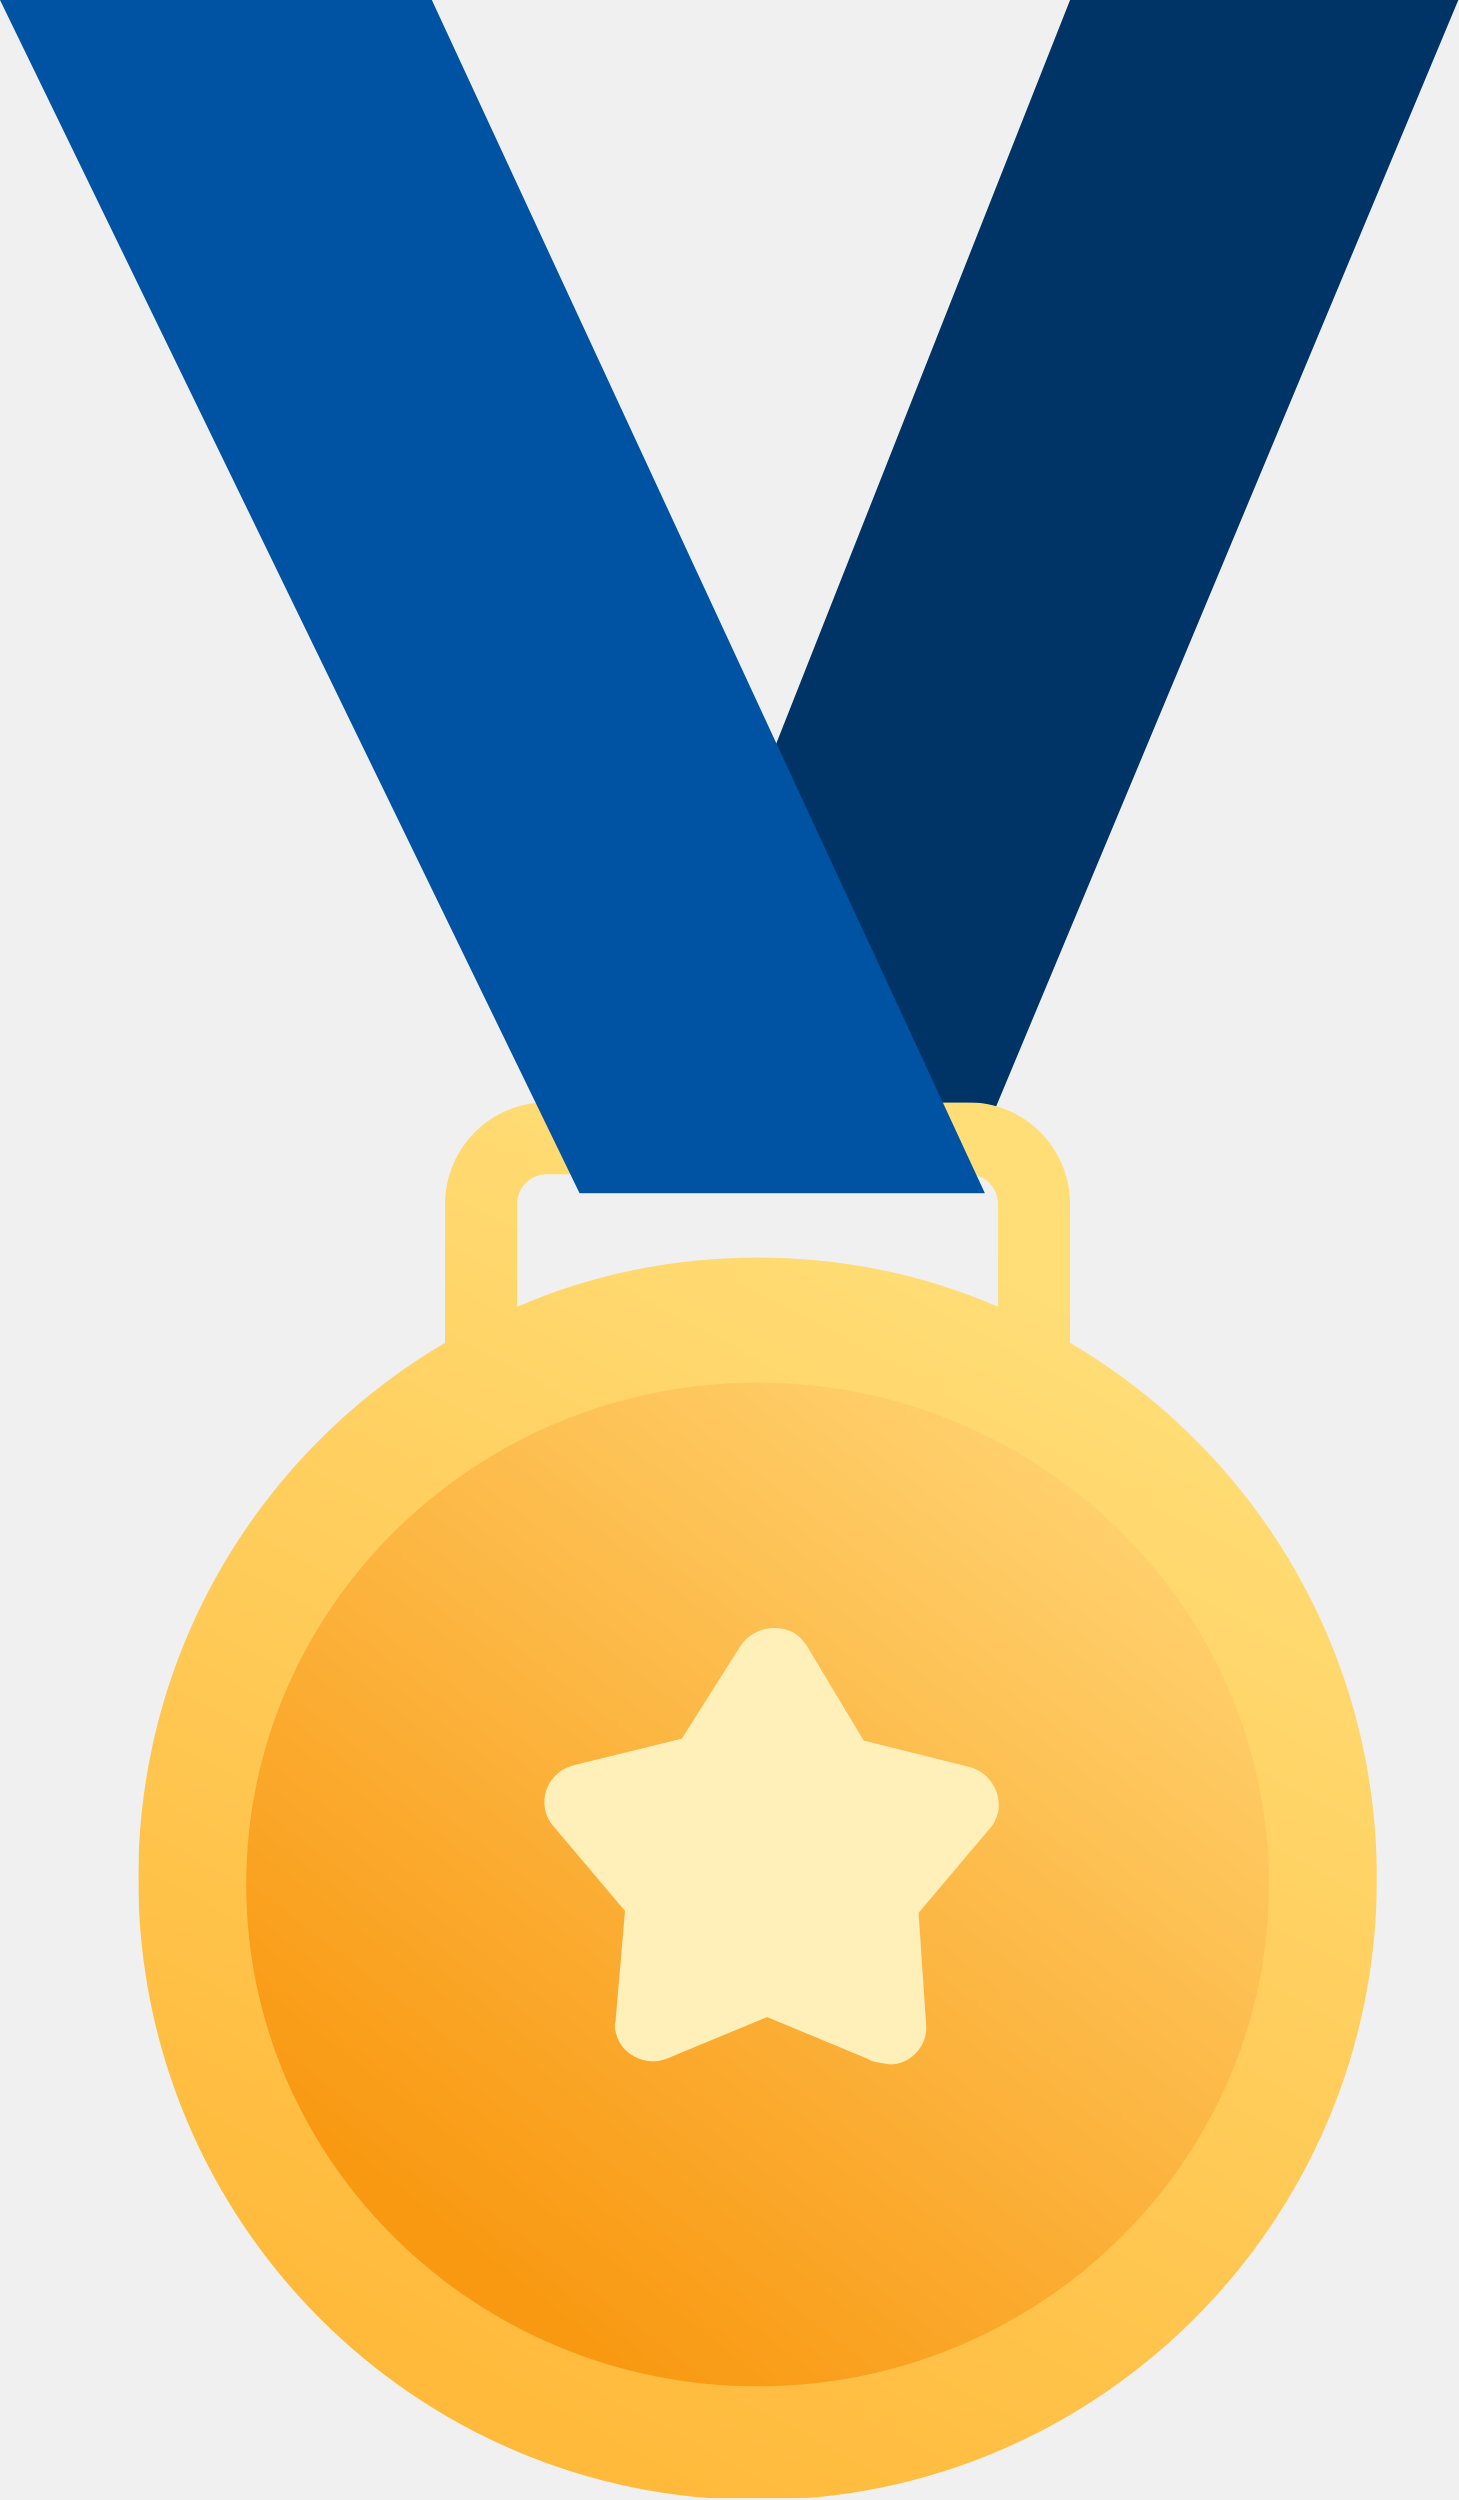
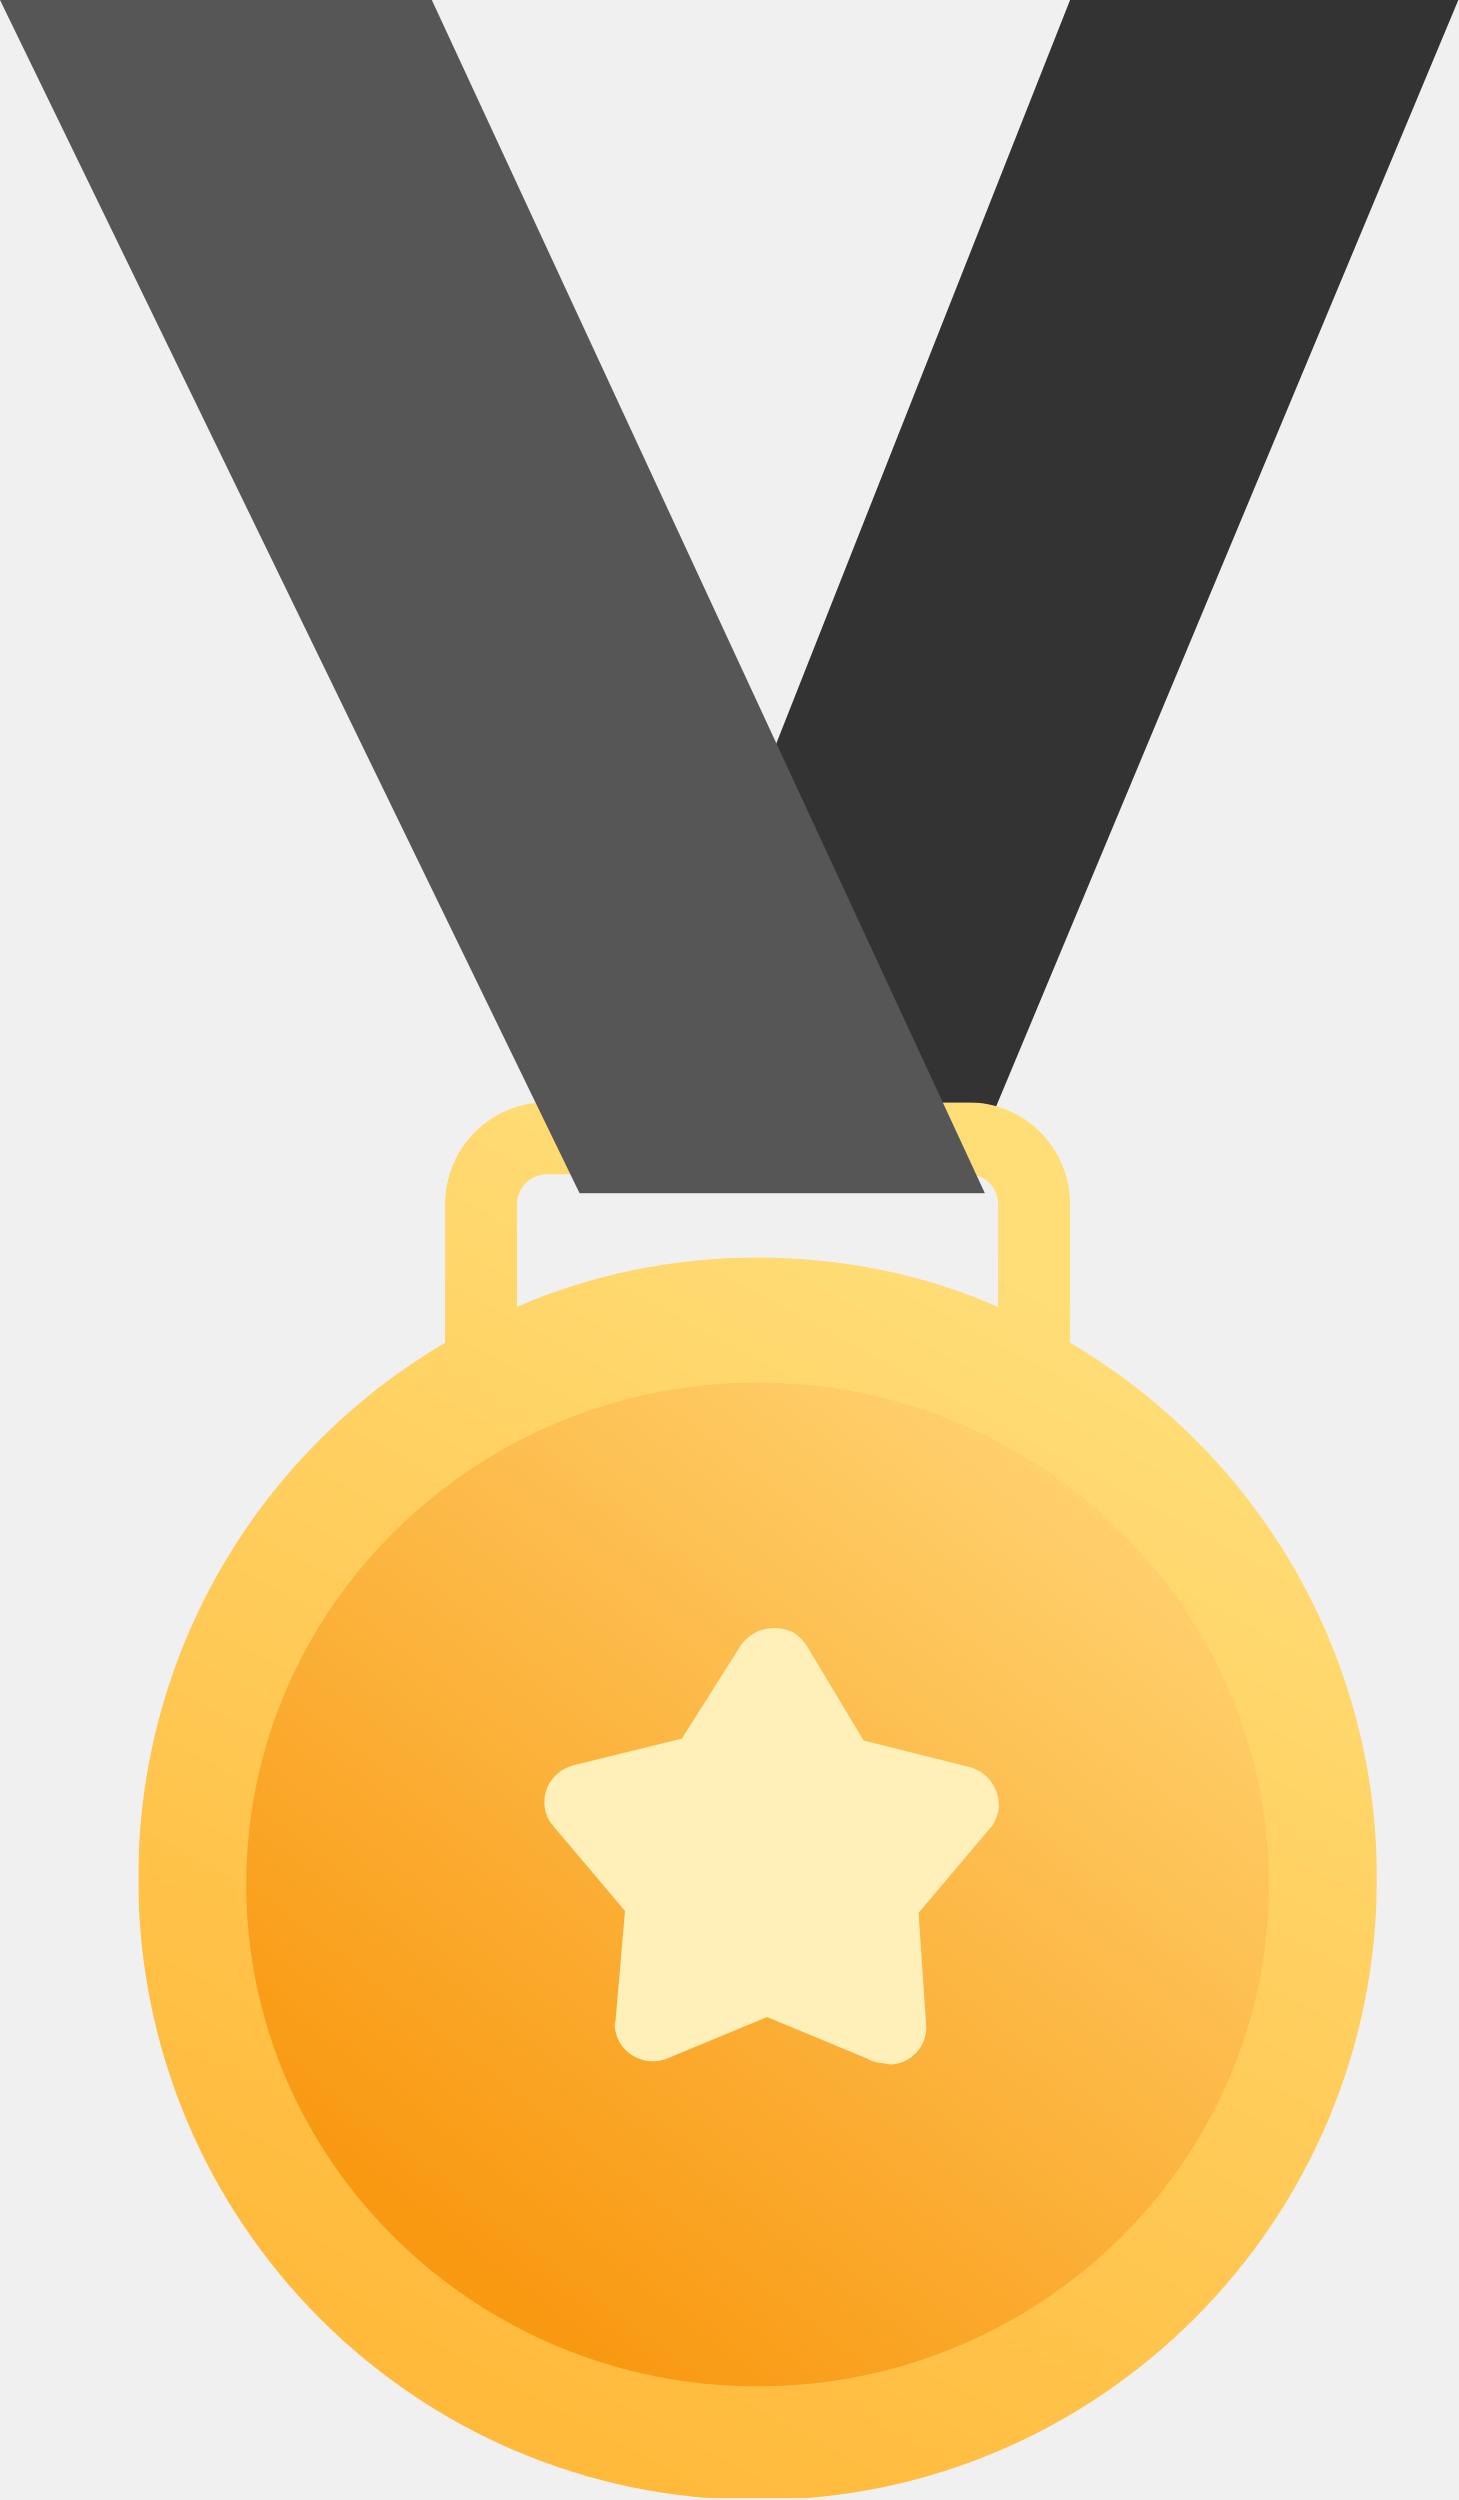
<svg xmlns="http://www.w3.org/2000/svg" version="1.1" id="Layer_1" x="0px" y="0px" viewBox="0 0 77 132" style="enable-background:new 0 0 77 132;" xml:space="preserve">
  <style type="text/css">
- 	.st0{fill-rule:evenodd;clip-rule:evenodd;fill:#003366;}
+ 	.st0{fill-rule:evenodd;clip-rule:evenodd;fill:#333333;}
	.st1{filter:url(#Adobe_OpacityMaskFilter);}
	.st2{fill-rule:evenodd;clip-rule:evenodd;fill:#FFFFFF;}
	
- 		.st3{mask:url(#mask-2_00000078741749752679415310000016998915663194389914_);fill-rule:evenodd;clip-rule:evenodd;fill:url(#Fill-2_00000023245826981783520300000007487046953821506964_);}
- 	.st4{fill-rule:evenodd;clip-rule:evenodd;fill:url(#Fill-5_00000076565283436123870300000001211840340483427750_);}
+ 		.st3{mask:url(#mask-2_00000046297919065114821830000009869552242265078178_);fill-rule:evenodd;clip-rule:evenodd;fill:url(#Fill-2_00000054235642556814145110000017298911223757469058_);}
+ 	.st4{fill-rule:evenodd;clip-rule:evenodd;fill:url(#Fill-5_00000160878714604864381910000009424496215710210479_);}
	.st5{fill-rule:evenodd;clip-rule:evenodd;fill:#FFEFB9;}
- 	.st6{fill-rule:evenodd;clip-rule:evenodd;fill:#0052A3;}
+ 	.st6{fill-rule:evenodd;clip-rule:evenodd;fill:#565656;}
</style>
  <g id="_x2699__xFE0F_-Symbols">
    <g id="_x32_8_x29_-Widgets_x2F_1_x29_-Advanced_x2F_Congratulations" transform="translate(-236, 0)">
      <g id="Badge" transform="translate(236, 0)">
        <polygon id="Fill-1" class="st0" points="56.5,0 32,62 51.1,62 77,0    " />
        <g id="Group-4" transform="translate(7, 58)">
          <g id="Clip-3">
				</g>
          <defs>
            <filter id="Adobe_OpacityMaskFilter" filterUnits="userSpaceOnUse" x="0.3" y="0.2" width="65.4" height="73.8">
              <feColorMatrix type="matrix" values="1 0 0 0 0  0 1 0 0 0  0 0 1 0 0  0 0 0 1 0" />
            </filter>
          </defs>
-           <mask maskUnits="userSpaceOnUse" x="0.3" y="0.2" width="65.4" height="73.8" id="mask-2_00000078741749752679415310000016998915663194389914_">
+           <mask maskUnits="userSpaceOnUse" x="0.3" y="0.2" width="65.4" height="73.8" id="mask-2_00000046297919065114821830000009869552242265078178_">
            <g class="st1">
-               <polygon id="path-1_00000101076391573345386430000005393630649824633529_" class="st2" points="0.3,0.2 65.7,0.2 65.7,73.9         0.3,73.9       " />
+               <polygon id="path-1_00000070811547832908701040000011804975714046557357_" class="st2" points="0.3,0.2 65.7,0.2 65.7,73.9         0.3,73.9       " />
            </g>
          </mask>
-           <linearGradient id="Fill-2_00000066501488527809610880000013567085331681885584_" gradientUnits="userSpaceOnUse" x1="-539.116" y1="9.027" x2="-539.513" y2="9.857" gradientTransform="matrix(65.3575 0 0 73.7945 35282.211 -657.8574)">
+           <linearGradient id="Fill-2_00000183215744896059519090000000717166447525150399_" gradientUnits="userSpaceOnUse" x1="-809.03" y1="391.514" x2="-809.428" y2="390.685" gradientTransform="matrix(65.3575 0 0 -73.7945 52923.164 28899.916)">
            <stop offset="0" style="stop-color:#FFDE78" />
            <stop offset="1" style="stop-color:#FFBA3B" />
          </linearGradient>
-           <path id="Fill-2" style="mask:url(#mask-2_00000078741749752679415310000016998915663194389914_);fill-rule:evenodd;clip-rule:evenodd;fill:url(#Fill-2_00000066501488527809610880000013567085331681885584_);" d="      M20.3,11V5.6C20.3,4.7,21,4,21.9,4h22.2c0.9,0,1.6,0.7,1.6,1.6V11C41.8,9.3,37.5,8.4,33,8.4S24.2,9.3,20.3,11 M49.5,12.9V5.6      c0-3-2.4-5.4-5.4-5.4H21.9c-3,0-5.4,2.4-5.4,5.4v7.3C6.8,18.6,0.3,29.1,0.3,41.2C0.3,59.3,14.9,74,33,74      c18,0,32.7-14.7,32.7-32.8C65.7,29.1,59.2,18.6,49.5,12.9" />
+           <path id="Fill-2" style="mask:url(#mask-2_00000046297919065114821830000009869552242265078178_);fill-rule:evenodd;clip-rule:evenodd;fill:url(#Fill-2_00000183215744896059519090000000717166447525150399_);" d="      M20.3,11V5.6C20.3,4.7,21,4,21.9,4h22.2c0.9,0,1.6,0.7,1.6,1.6V11C41.8,9.3,37.5,8.4,33,8.4S24.2,9.3,20.3,11 M49.5,12.9V5.6      c0-3-2.4-5.4-5.4-5.4H21.9c-3,0-5.4,2.4-5.4,5.4v7.3C6.8,18.6,0.3,29.1,0.3,41.2C0.3,59.3,14.9,74,33,74      c18,0,32.7-14.7,32.7-32.8C65.7,29.1,59.2,18.6,49.5,12.9" />
        </g>
-         <linearGradient id="Fill-5_00000117670879003554602400000000193336246302205362_" gradientUnits="userSpaceOnUse" x1="-523.298" y1="12.519" x2="-523.896" y2="13.276" gradientTransform="matrix(54 0 0 53 28315 -585)">
+         <linearGradient id="Fill-5_00000039108604089778066250000016133532467698188218_" gradientUnits="userSpaceOnUse" x1="-785.354" y1="444.273" x2="-785.952" y2="443.517" gradientTransform="matrix(54 0 0 -53 42466 23625)">
          <stop offset="0" style="stop-color:#FFD06D" />
          <stop offset="1" style="stop-color:#F99912" />
        </linearGradient>
-         <path id="Fill-5" style="fill-rule:evenodd;clip-rule:evenodd;fill:url(#Fill-5_00000117670879003554602400000000193336246302205362_);" d="     M40,126c-14.9,0-27-11.9-27-26.5S25.1,73,40,73s27,11.9,27,26.5S54.9,126,40,126" />
+         <path id="Fill-5" style="fill-rule:evenodd;clip-rule:evenodd;fill:url(#Fill-5_00000039108604089778066250000016133532467698188218_);" d="     M40,126c-14.9,0-27-11.9-27-26.5S25.1,73,40,73s27,11.9,27,26.5S54.9,126,40,126" />
        <path id="Fill-105" class="st5" d="M45.8,108.7l-5.3-2.2l0,0l-5.3,2.2c-1,0.4-2.2-0.1-2.6-1.1c-0.1-0.3-0.2-0.6-0.1-0.9l0.5-5.8     l0,0l-3.8-4.5c-0.7-0.8-0.6-2.1,0.3-2.8c0.2-0.2,0.5-0.3,0.8-0.4l5.7-1.4l0,0l3.1-4.9c0.6-0.9,1.8-1.2,2.8-0.7     c0.3,0.2,0.5,0.4,0.7,0.7l3,5l0,0l5.6,1.4c1.1,0.3,1.7,1.4,1.5,2.4c-0.1,0.3-0.2,0.6-0.4,0.8l-3.8,4.5l0,0l0.4,5.9     C49,108,48.1,109,47,109C46.4,108.9,46.1,108.9,45.8,108.7z" />
        <polygon id="Fill-116" class="st6" points="0,0 22.8,0 52,63 30.6,63    " />
      </g>
    </g>
  </g>
</svg>
